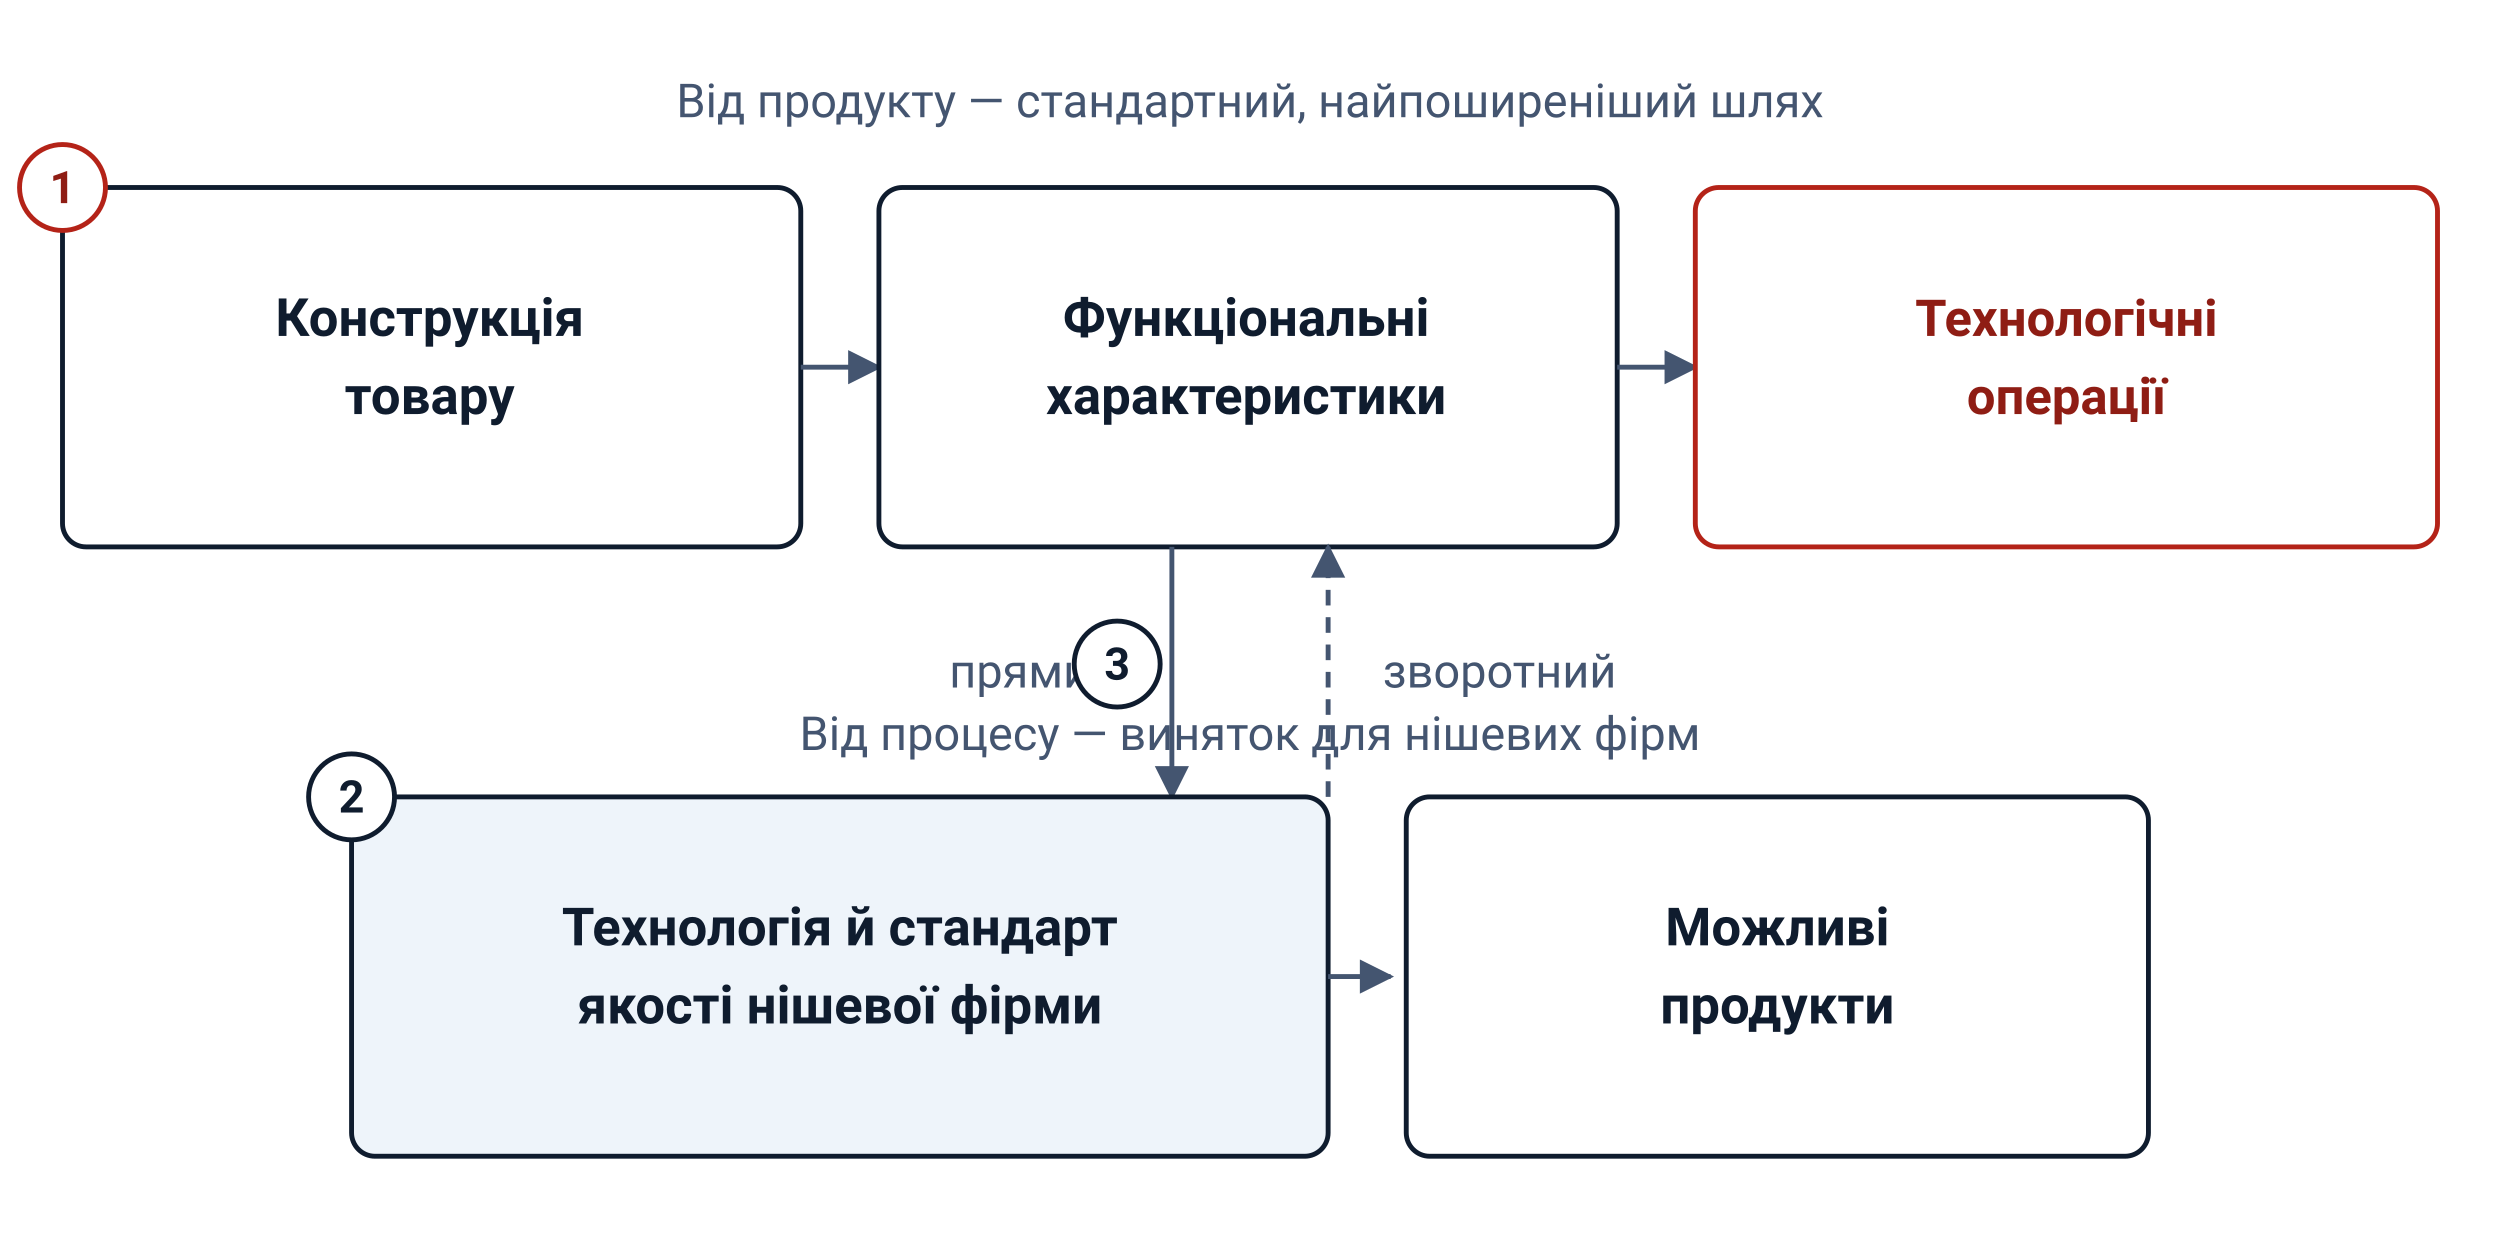
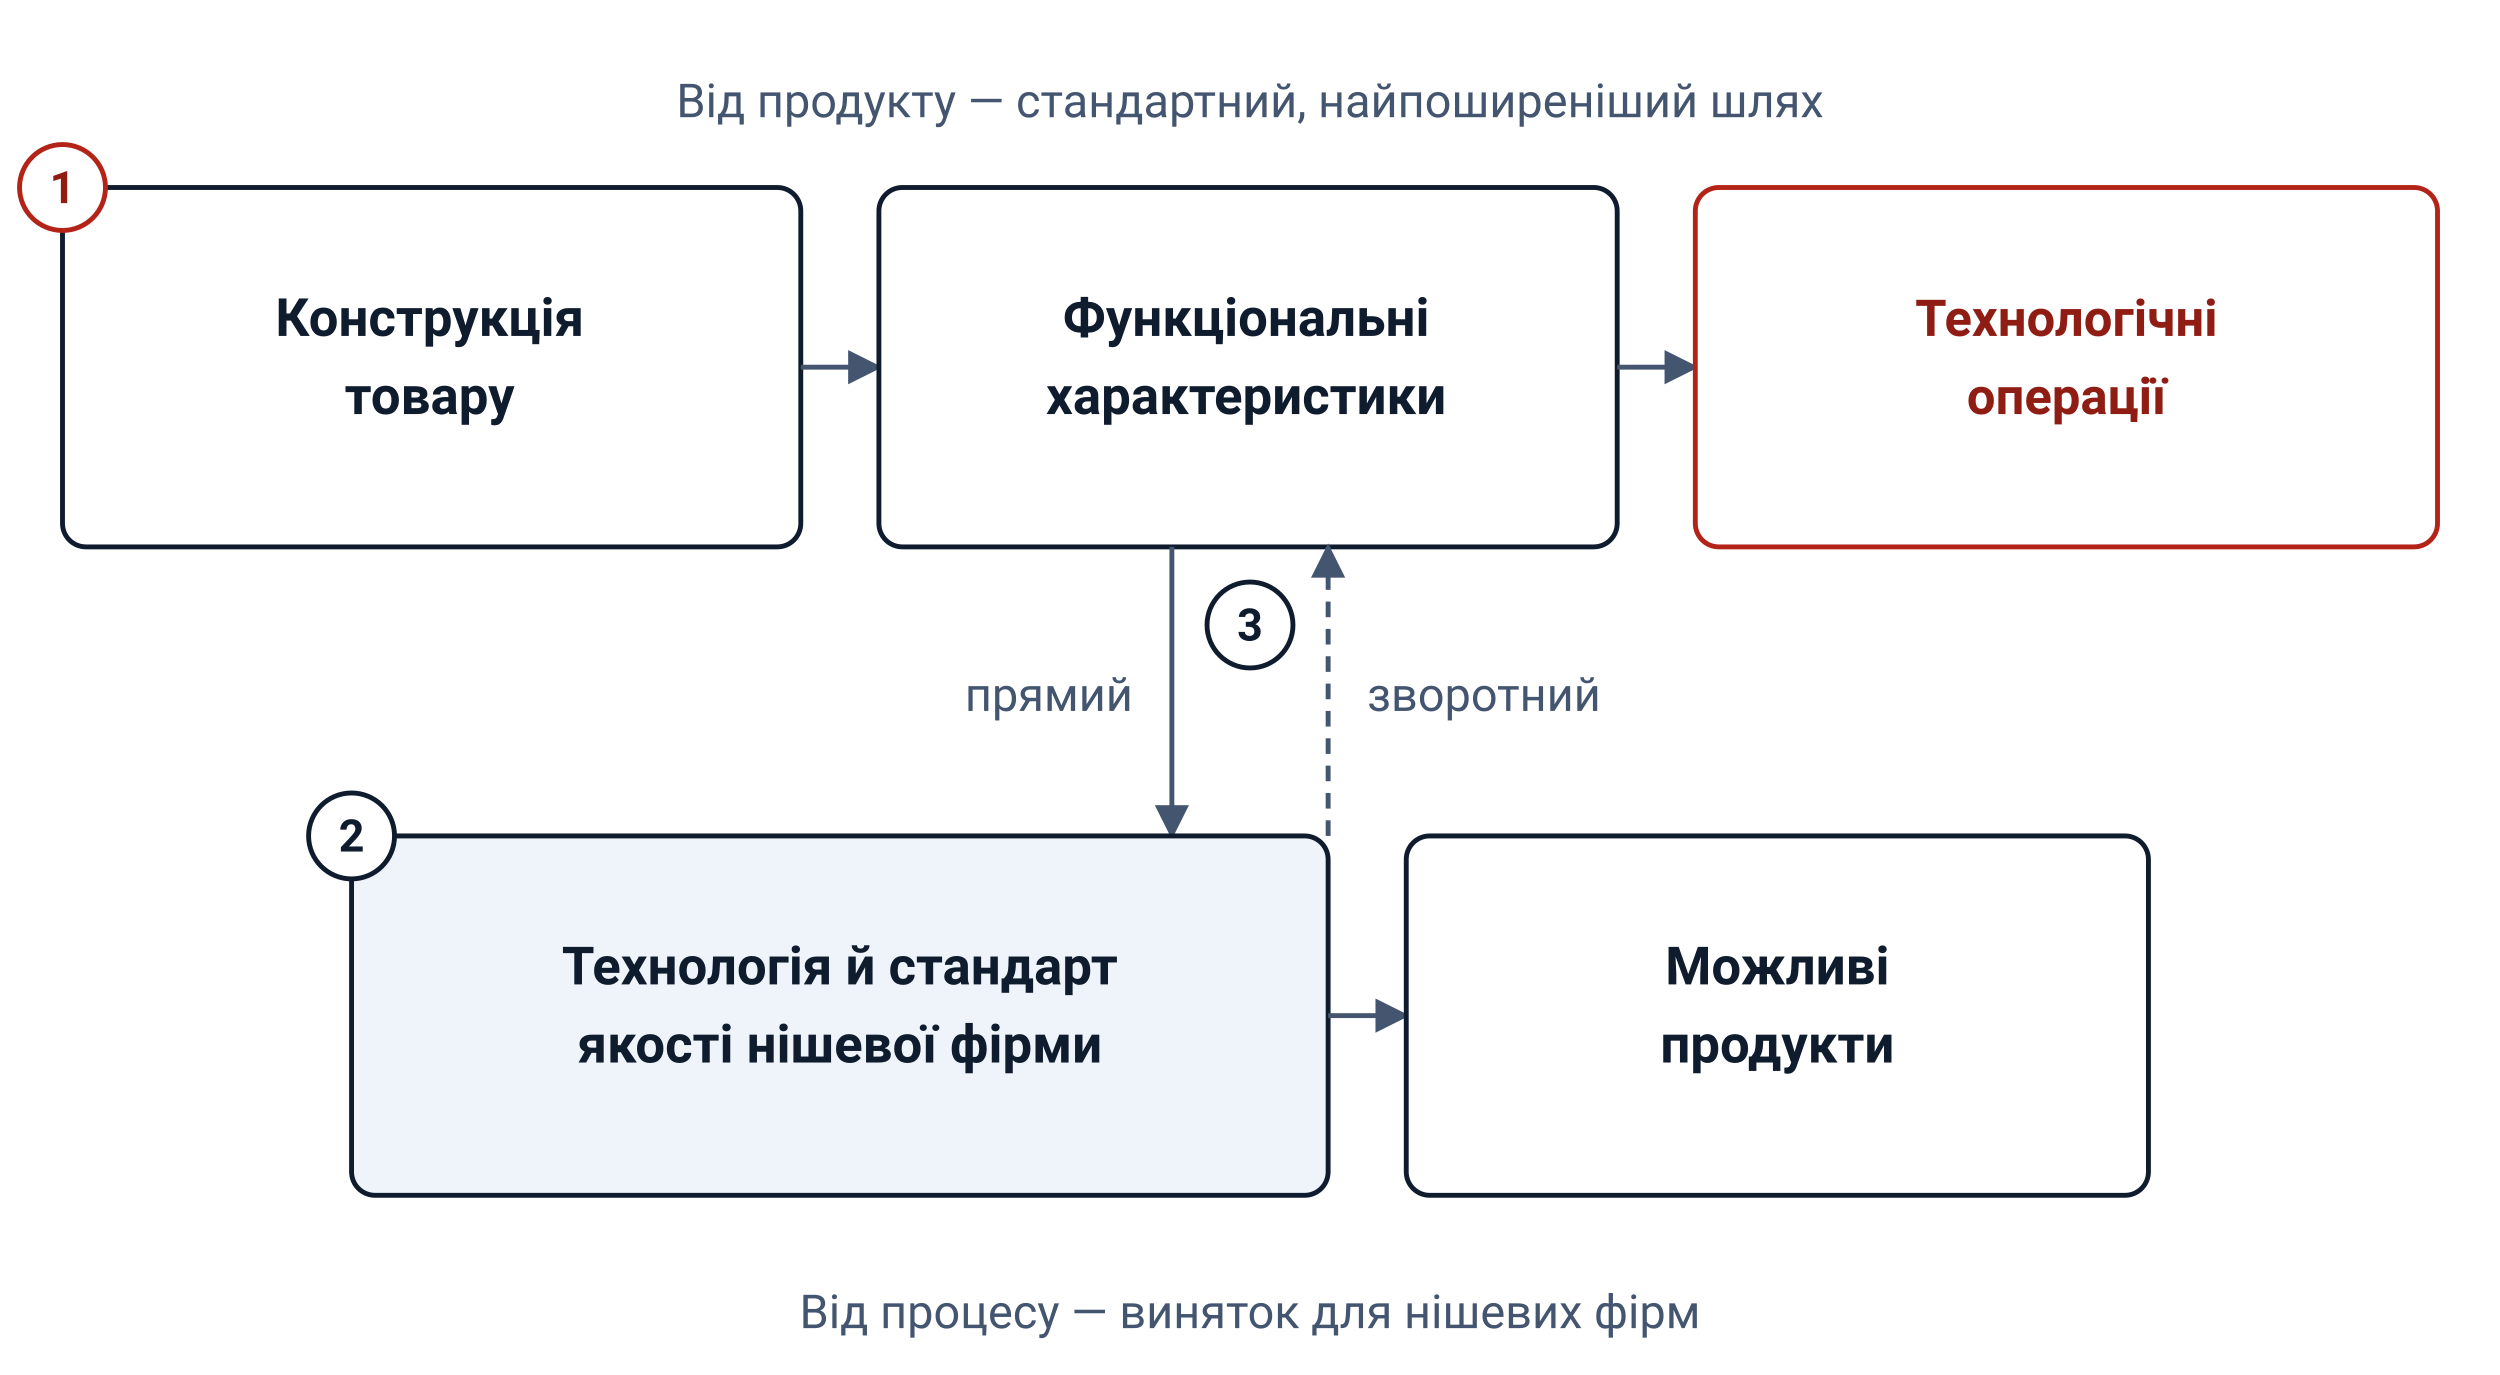
- <svg xmlns="http://www.w3.org/2000/svg" id="fig-t02-2" class="scheme" viewBox="0 0 640 316" role="img" aria-labelledby="fig-t02-2-title fig-t02-2-desc" font-family="system-ui, -apple-system, 'Segoe UI', Roboto, 'Helvetica Neue', Arial, sans-serif">
+ <svg xmlns="http://www.w3.org/2000/svg" id="fig-t02-2" class="scheme" viewBox="0 0 640 352" role="img" aria-labelledby="fig-t02-2-title fig-t02-2-desc" font-family="system-ui, -apple-system, 'Segoe UI', Roboto, 'Helvetica Neue', Arial, sans-serif">
  <style>
    #fig-t02-2 .box { fill: var(--surface, #ffffff); stroke: var(--ink, #0f1c2e); stroke-width: 1.25; }
    #fig-t02-2 .box-owner { fill: var(--surface-tint, #eef4fa); }
    #fig-t02-2 .t { fill: var(--ink, #0f1c2e); font-size: 13.5px; font-weight: 650; }
    #fig-t02-2 .s { fill: var(--ink-2, #445570); font-size: 12px; }
    #fig-t02-2 .lbl { fill: var(--ink-2, #445570); font-size: 12px; }
    #fig-t02-2 .arrow { stroke: var(--ink-2, #445570); stroke-width: 1.25; fill: none; }
    #fig-t02-2 .arrow-head { fill: var(--ink-2, #445570); }
    #fig-t02-2 .refc { fill: var(--surface, #ffffff); stroke: var(--ink, #0f1c2e); stroke-width: 1.25; }
    #fig-t02-2 .refn { fill: var(--ink, #0f1c2e); font-size: 11.5px; font-weight: 700; text-anchor: middle; }
    #fig-t02-2 .exam { stroke: var(--err, #b42318); }
    #fig-t02-2 .exam-t { fill: var(--err-ink, #8f1d14); font-size: 13px; font-weight: 650; }
    #fig-t02-2 .refc.exam { stroke: var(--err, #b42318); }
    #fig-t02-2 .refn.exam-n { fill: var(--err-ink, #8f1d14); }
  </style>
  <defs>
    <marker id="fig-t02-2-arr" viewBox="0 0 10 10" refX="9" refY="5" markerWidth="7" markerHeight="7" orient="auto-start-reverse">
      <path class="arrow-head" d="M0 0 10 5 0 10z" />
    </marker>
  </defs>
  <text class="lbl" x="320" y="30" text-anchor="middle">Від продукту — стандартний, найпоширеніший шлях</text>
  <rect class="box" x="16" y="48" width="189" height="92" rx="6" />
  <text class="t" x="110" y="86" text-anchor="middle">Конструкція</text>
  <text class="t" x="110" y="106" text-anchor="middle">товару</text>
  <path class="arrow" marker-end="url(#fig-t02-2-arr)" d="M205 94 L225 94" />
  <rect class="box" x="225" y="48" width="189" height="92" rx="6" />
  <text class="t" x="319" y="86" text-anchor="middle">Функціональні</text>
  <text class="t" x="319" y="106" text-anchor="middle">характеристики</text>
  <path class="arrow" marker-end="url(#fig-t02-2-arr)" d="M414 94 L434 94" />
  <rect class="box exam" x="434" y="48" width="190" height="92" rx="6" />
  <text class="exam-t" x="529" y="86" text-anchor="middle">Технологічні</text>
  <text class="exam-t" x="529" y="106" text-anchor="middle">операції</text>
-   <path class="arrow" marker-end="url(#fig-t02-2-arr)" d="M300 140 L300 204" />
-   <text class="lbl" x="286" y="176" text-anchor="end">прямий</text>
-   <path class="arrow" stroke-dasharray="4 3" marker-end="url(#fig-t02-2-arr)" d="M340 204 L340 140" />
-   <text class="lbl" x="354" y="176" text-anchor="start">зворотний</text>
-   <text class="lbl" x="320" y="192" text-anchor="middle">Від процесу — виняток для нішевих фірм</text>
-   <rect class="box box-owner" x="90" y="204" width="250" height="92" rx="6" />
-   <text class="t" x="215" y="242" text-anchor="middle">Технологія й стандарт</text>
-   <text class="t" x="215" y="262" text-anchor="middle">якості нішевої фірми</text>
-   <path class="arrow" marker-end="url(#fig-t02-2-arr)" d="M340 250 L356 250" />
-   <rect class="box" x="360" y="204" width="190" height="92" rx="6" />
-   <text class="t" x="455" y="242" text-anchor="middle">Можливі</text>
-   <text class="t" x="455" y="262" text-anchor="middle">продукти</text>
+   <path class="arrow" marker-end="url(#fig-t02-2-arr)" d="M300 140 L300 214" />
+   <text class="lbl" x="290" y="182" text-anchor="end">прямий</text>
+   <path class="arrow" stroke-dasharray="4 3" marker-end="url(#fig-t02-2-arr)" d="M340 214 L340 140" />
+   <text class="lbl" x="350" y="182" text-anchor="start">зворотний</text>
+   <text class="lbl" x="320" y="340" text-anchor="middle">Від процесу — виняток для нішевих фірм</text>
+   <rect class="box box-owner" x="90" y="214" width="250" height="92" rx="6" />
+   <text class="t" x="215" y="252" text-anchor="middle">Технологія й стандарт</text>
+   <text class="t" x="215" y="272" text-anchor="middle">якості нішевої фірми</text>
+   <path class="arrow" marker-end="url(#fig-t02-2-arr)" d="M340 260 L360 260" />
+   <rect class="box" x="360" y="214" width="190" height="92" rx="6" />
+   <text class="t" x="455" y="252" text-anchor="middle">Можливі</text>
+   <text class="t" x="455" y="272" text-anchor="middle">продукти</text>
  <circle class="refc exam" cx="16" cy="48" r="11" />
  <text class="refn exam-n" x="16" y="52">1</text>
-   <circle class="refc" cx="90" cy="204" r="11" />
-   <text class="refn" x="90" y="208">2</text>
-   <circle class="refc" cx="286" cy="170" r="11" />
-   <text class="refn" x="286" y="174">3</text>
+   <circle class="refc" cx="90" cy="214" r="11" />
+   <text class="refn" x="90" y="218">2</text>
+   <circle class="refc" cx="320" cy="160" r="11" />
+   <text class="refn" x="320" y="164">3</text>
</svg>
